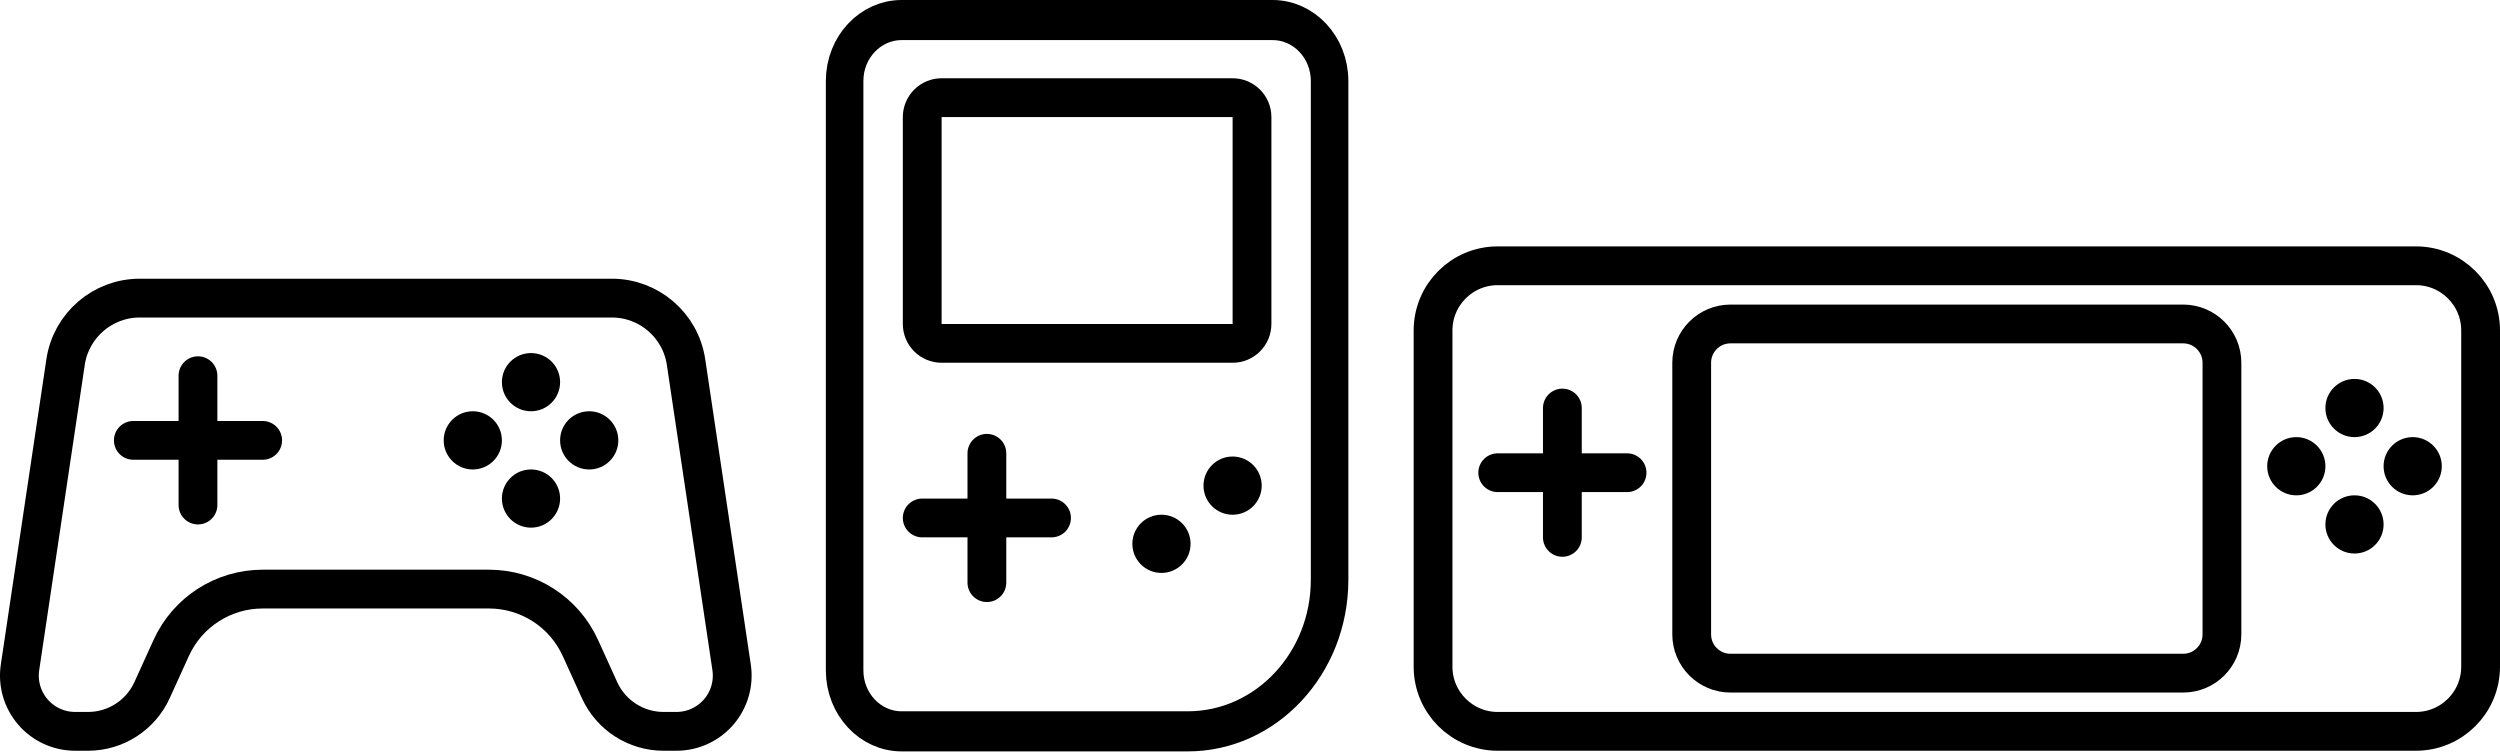
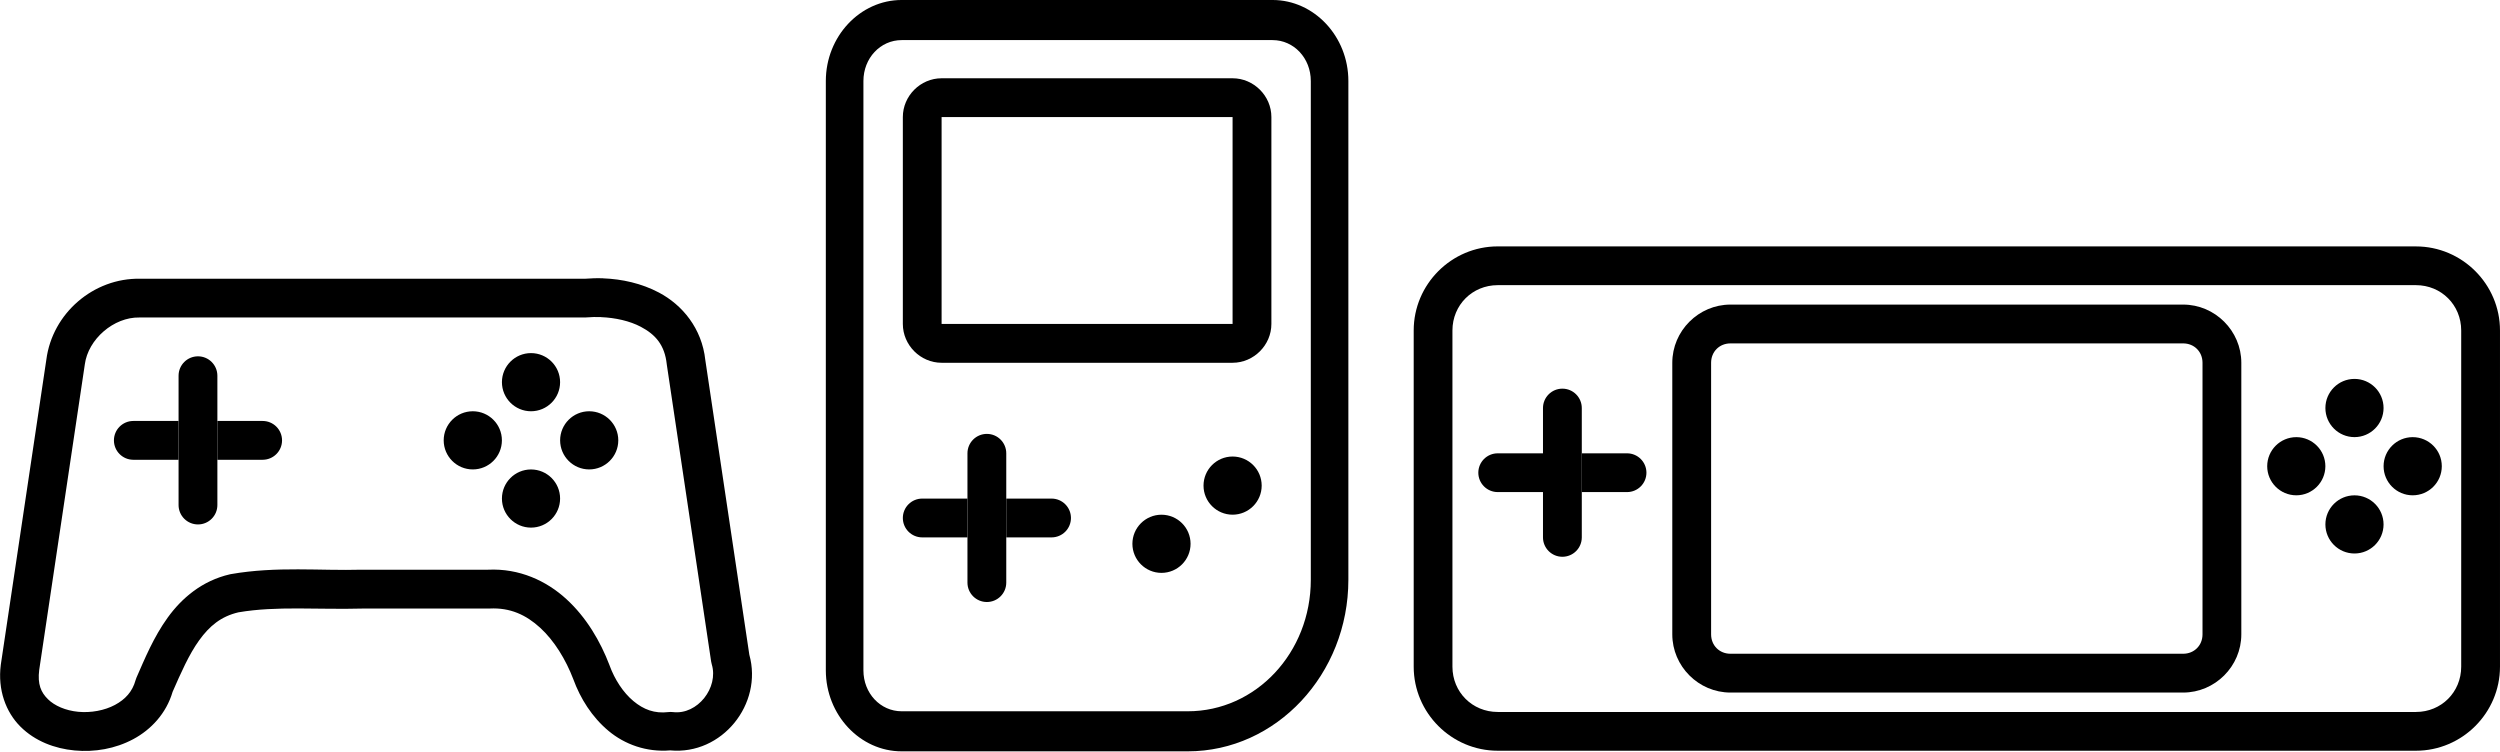
<svg xmlns="http://www.w3.org/2000/svg" viewBox="0 0 102.293 30.745" version="1.1" id="svg1">
  <defs id="defs1" />
  <g id="layer1" transform="translate(-50.5354,-124.8833)">
-     <path style="fill:none;stroke:currentColor;stroke-width:6;stroke-linecap:round;stroke-linejoin:round;stroke-miterlimit:2" d="m 1800.524,1173.89 -7.048,47.219 A 8.618,8.618 49.244 0 0 1802,1231 h 2 a 10.871,10.871 147.222 0 0 9.897,-6.373 l 2.965,-6.524 A 15.53,15.53 147.222 0 1 1831,1209 h 35 a 15.53,15.53 32.778 0 1 14.138,9.104 l 2.965,6.524 A 10.871,10.871 32.778 0 0 1893,1231 h 2 a 8.618,8.618 130.756 0 0 8.524,-9.89 l -7.048,-47.219 A 11.603,11.603 40.756 0 0 1885,1164 h -73 a 11.603,11.603 139.244 0 0 -11.476,9.89 z" id="path198" transform="matrix(0.2645833,0,0,0.2645833,-423.1699,-170.8942)" />
-     <path style="fill:#c5eee1;fill-opacity:1;stroke:currentColor;stroke-width:1.587;stroke-linecap:round;stroke-linejoin:round;stroke-miterlimit:2" d="m 55.991,142.902 h 5.292" id="path200" />
-     <path style="fill:#c5eee1;fill-opacity:1;stroke:currentColor;stroke-width:1.587;stroke-linecap:round;stroke-linejoin:round;stroke-miterlimit:2" d="m 58.636,140.256 v 5.292" id="path201" />
-     <path style="fill:#c5eee1;fill-opacity:1;stroke:currentColor;stroke-width:1.587;stroke-linecap:round;stroke-linejoin:round;stroke-miterlimit:2" d="m 111.818,144.225 h 5.292" id="path200-2" />
-     <path style="fill:#c5eee1;fill-opacity:1;stroke:currentColor;stroke-width:1.587;stroke-linecap:round;stroke-linejoin:round;stroke-miterlimit:2" d="m 114.463,141.579 v 5.292" id="path201-6" />
-     <circle style="fill:currentColor;fill-opacity:1;stroke:none;stroke-width:1.587;stroke-linecap:round;stroke-linejoin:round;stroke-miterlimit:2" id="path202" cx="69.881" cy="142.902" r="1.191" />
-     <circle style="fill:currentColor;fill-opacity:1;stroke:none;stroke-width:1.587;stroke-linecap:round;stroke-linejoin:round;stroke-miterlimit:2" id="circle202" cx="74.644" cy="142.902" r="1.191" />
-     <g id="g204" transform="matrix(0,0.2645833,-0.2645833,0,384.2062,-352.266)" style="fill:currentColor;fill-opacity:1">
-       <circle style="opacity:1;fill:currentColor;fill-opacity:1;stroke-width:6;stroke-linecap:round;stroke-linejoin:round;stroke-miterlimit:2" id="circle203" cx="1862.5" cy="1179" r="4.5" />
-       <circle style="opacity:1;fill:currentColor;fill-opacity:1;stroke-width:6;stroke-linecap:round;stroke-linejoin:round;stroke-miterlimit:2" id="circle204" cx="1880.5" cy="1179" r="4.5" />
-     </g>
-     <rect style="fill:none;fill-opacity:1;stroke:currentColor;stroke-width:1.587;stroke-linecap:round;stroke-linejoin:round;stroke-miterlimit:2;stroke-opacity:1" id="rect205" width="42.863" height="19.05" x="109.172" y="135.758" rx="2.646" ry="2.646" />
-     <rect style="fill:none;fill-opacity:1;stroke:currentColor;stroke-width:1.587;stroke-linecap:round;stroke-linejoin:round;stroke-miterlimit:2;stroke-opacity:1" id="rect211" width="21.696" height="14.288" x="119.755" y="138.139" rx="1.587" ry="1.587" />
-     <circle style="fill:currentColor;fill-opacity:1;stroke:none;stroke-width:1.587;stroke-linecap:round;stroke-linejoin:round;stroke-miterlimit:2" id="circle211" cx="144.494" cy="143.96" r="1.191" />
-     <circle style="fill:currentColor;fill-opacity:1;stroke:none;stroke-width:1.587;stroke-linecap:round;stroke-linejoin:round;stroke-miterlimit:2" id="circle212" cx="149.256" cy="143.96" r="1.191" />
-     <g id="g214" transform="matrix(0,0.2645833,-0.2645833,0,458.8187,-351.2077)" style="fill:currentColor;fill-opacity:1">
-       <circle style="opacity:1;fill:currentColor;fill-opacity:1;stroke-width:6;stroke-linecap:round;stroke-linejoin:round;stroke-miterlimit:2" id="circle213" cx="1862.5" cy="1179" r="4.5" />
-       <circle style="opacity:1;fill:currentColor;fill-opacity:1;stroke-width:6;stroke-linecap:round;stroke-linejoin:round;stroke-miterlimit:2" id="circle214" cx="1880.5" cy="1179" r="4.5" />
-     </g>
-     <path style="fill:none;stroke:currentColor;stroke-width:6.579;stroke-linecap:round;stroke-linejoin:round;stroke-miterlimit:2" d="M 1793,1131.304 V 1228 a 10,10 45 0 0 10,10 h 50.13 a 24.87,24.87 135 0 0 24.87,-24.87 l 0,-81.826 a 10,10 45 0 0 -10,-10 h -65 a 10,10 135 0 0 -10,10 z" id="path215-2" transform="matrix(0.2334559,0,0,0.2494023,-333.4916,-153.9522)" />
-     <path style="fill:#c5eee1;fill-opacity:1;stroke:currentColor;stroke-width:1.587;stroke-linecap:round;stroke-linejoin:round;stroke-miterlimit:2" d="M 88.27,146.077 H 93.561" id="path222" />
-     <path style="fill:#c5eee1;fill-opacity:1;stroke:currentColor;stroke-width:1.587;stroke-linecap:round;stroke-linejoin:round;stroke-miterlimit:2" d="m 90.916,143.431 v 5.292" id="path223" />
-     <circle style="fill:currentColor;fill-opacity:1;stroke:none;stroke-width:1.587;stroke-linecap:round;stroke-linejoin:round;stroke-miterlimit:2" id="path202-7" cx="98.059" cy="147.135" r="1.191" />
-     <circle style="fill:currentColor;fill-opacity:1;stroke-width:1.587;stroke-linecap:round;stroke-linejoin:round;stroke-miterlimit:2" id="circle203-5" cx="144.754" cy="-100.97" r="1.191" transform="rotate(90)" />
-     <rect style="fill:none;fill-opacity:1;stroke:currentColor;stroke-width:1.587;stroke-linecap:round;stroke-linejoin:round;stroke-miterlimit:2;stroke-opacity:1" id="rect223" width="13.494" height="10.054" x="88.27" y="128.879" rx="0.794" ry="0.794" />
+     <path d="m 75.207,136.27 c -0.245,-0.009 -0.488,-4e-5 -0.727,0.018 H 74.438 56.272 c -1.91,-0.037 -3.595,1.414 -3.84,3.309 -0.621,4.159 -1.242,8.319 -1.863,12.479 a 0.794,0.794 0 0 0 -0.002,0.016 c -0.13,1.013 0.206,1.927 0.805,2.523 0.599,0.597 1.402,0.898 2.217,0.975 0.815,0.077 1.661,-0.067 2.4,-0.463 0.724,-0.388 1.349,-1.049 1.609,-1.936 0.336,-0.766 0.668,-1.528 1.086,-2.107 0.425,-0.589 0.895,-0.979 1.607,-1.146 1.565,-0.268 3.264,-0.104 5.059,-0.154 h 5.193 a 0.794,0.794 0 0 0 0.037,-0.002 c 0.833,-0.04 1.481,0.26 2.059,0.789 0.578,0.529 1.048,1.302 1.354,2.102 0.289,0.791 0.764,1.552 1.445,2.119 0.658,0.548 1.547,0.876 2.52,0.795 2.121,0.199 3.8,-1.896 3.238,-3.914 -0.6,-4.019 -1.201,-8.038 -1.801,-12.057 -0.14,-1.297 -0.939,-2.255 -1.898,-2.762 -0.714,-0.377 -1.51,-0.553 -2.289,-0.582 z m -0.078,1.59 c 0.587,0.024 1.175,0.156 1.627,0.395 0.602,0.318 0.976,0.745 1.061,1.529 a 0.794,0.794 0 0 0 0.004,0.031 c 0.604,4.045 1.209,8.09 1.812,12.135 a 0.794,0.794 0 0 0 0.025,0.113 c 0.291,0.953 -0.583,2.079 -1.586,1.957 a 0.794,0.794 0 0 0 -0.189,0 c -0.567,0.068 -1.013,-0.104 -1.43,-0.451 -0.417,-0.347 -0.767,-0.885 -0.973,-1.451 a 0.794,0.794 0 0 0 -0.004,-0.012 c -0.374,-0.98 -0.945,-1.958 -1.766,-2.709 -0.82,-0.751 -1.926,-1.264 -3.205,-1.203 h -5.156 a 0.794,0.794 0 0 0 -0.023,0 c -1.671,0.049 -3.471,-0.147 -5.34,0.18 a 0.794,0.794 0 0 0 -0.041,0.008 c -1.145,0.264 -1.975,0.978 -2.549,1.773 -0.574,0.796 -0.938,1.682 -1.275,2.451 a 0.794,0.794 0 0 0 -0.039,0.109 c -0.127,0.465 -0.418,0.784 -0.844,1.012 -0.426,0.228 -0.984,0.33 -1.5,0.281 -0.516,-0.049 -0.972,-0.246 -1.246,-0.52 -0.274,-0.273 -0.428,-0.599 -0.352,-1.195 0.621,-4.159 1.242,-8.319 1.863,-12.479 a 0.794,0.794 0 0 0 0.002,-0.016 c 0.135,-1.039 1.186,-1.944 2.234,-1.924 a 0.794,0.794 0 0 0 0.016,0 h 18.225 a 0.794,0.794 0 0 0 0.066,-0.004 c 0.191,-0.016 0.386,-0.02 0.582,-0.012 z" style="baseline-shift:baseline;display:inline;overflow:visible;opacity:1;vector-effect:none;fill:currentColor;stroke-linecap:round;stroke-linejoin:round;stroke-miterlimit:2;enable-background:accumulate;stop-color:#000000;stop-opacity:1" id="path13" />
+     <path d="" style="baseline-shift:baseline;display:inline;overflow:visible;vector-effect:none;fill:#c5eee1;stroke-linecap:round;stroke-linejoin:round;stroke-miterlimit:2;enable-background:accumulate;stop-color:#000000;stop-opacity:1" id="path12" />
+     <path d="m 55.99,142.108 a 0.794,0.794 0 0 0 -0.793,0.795 0.794,0.794 0 0 0 0.793,0.793 h 1.852 v -1.588 z m 3.439,0 v 1.588 h 1.852 a 0.794,0.794 0 0 0 0.795,-0.793 0.794,0.794 0 0 0 -0.795,-0.795 z" style="baseline-shift:baseline;display:inline;overflow:visible;vector-effect:none;fill:currentColor;stroke-linecap:round;stroke-linejoin:round;stroke-miterlimit:2;enable-background:accumulate;stop-color:#000000;stop-opacity:1" id="path11" />
+     <path d="" style="baseline-shift:baseline;display:inline;overflow:visible;vector-effect:none;fill:#c5eee1;stroke-linecap:round;stroke-linejoin:round;stroke-miterlimit:2;enable-background:accumulate;stop-color:#000000;stop-opacity:1" id="path10" />
+     <path d="m 58.637,139.463 a 0.794,0.794 0 0 0 -0.795,0.793 v 5.291 a 0.794,0.794 0 0 0 0.795,0.795 0.794,0.794 0 0 0 0.793,-0.795 v -5.291 a 0.794,0.794 0 0 0 -0.793,-0.793 z" style="baseline-shift:baseline;display:inline;overflow:visible;vector-effect:none;fill:currentColor;stroke-linecap:round;stroke-linejoin:round;stroke-miterlimit:2;enable-background:accumulate;stop-color:#000000;stop-opacity:1" id="path9" />
+     <path d="" style="baseline-shift:baseline;display:inline;overflow:visible;vector-effect:none;fill:#c5eee1;stroke-linecap:round;stroke-linejoin:round;stroke-miterlimit:2;enable-background:accumulate;stop-color:#000000;stop-opacity:1" id="path31" />
+     <path d="m 111.819,143.432 a 0.794,0.794 0 0 0 -0.795,0.793 0.794,0.794 0 0 0 0.795,0.793 h 1.852 v -1.586 z m 3.439,0 v 1.586 h 1.852 a 0.794,0.794 0 0 0 0.793,-0.793 0.794,0.794 0 0 0 -0.793,-0.793 z" style="baseline-shift:baseline;display:inline;overflow:visible;vector-effect:none;fill:currentColor;stroke-linecap:round;stroke-linejoin:round;stroke-miterlimit:2;enable-background:accumulate;stop-color:#000000;stop-opacity:1" id="path30" />
+     <path d="" style="baseline-shift:baseline;display:inline;overflow:visible;vector-effect:none;fill:#c5eee1;stroke-linecap:round;stroke-linejoin:round;stroke-miterlimit:2;enable-background:accumulate;stop-color:#000000;stop-opacity:1" id="path29" />
+     <path d="m 114.463,140.786 a 0.794,0.794 0 0 0 -0.793,0.793 v 5.293 a 0.794,0.794 0 0 0 0.793,0.793 0.794,0.794 0 0 0 0.795,-0.793 v -5.293 a 0.794,0.794 0 0 0 -0.795,-0.793 z" style="baseline-shift:baseline;display:inline;overflow:visible;vector-effect:none;fill:currentColor;stroke-linecap:round;stroke-linejoin:round;stroke-miterlimit:2;enable-background:accumulate;stop-color:#000000;stop-opacity:1" id="path28" />
+     <path d="m 69.881,141.711 a 1.191,1.191 0 0 0 -1.191,1.189 1.191,1.191 0 0 0 1.191,1.191 1.191,1.191 0 0 0 1.191,-1.191 1.191,1.191 0 0 0 -1.191,-1.189 z" style="fill:currentColor;stroke-width:1.587;stroke-linecap:round;stroke-linejoin:round;stroke-miterlimit:2" id="path8" />
+     <path d="m 74.643,141.711 a 1.191,1.191 0 0 0 -1.189,1.189 1.191,1.191 0 0 0 1.189,1.191 1.191,1.191 0 0 0 1.191,-1.191 1.191,1.191 0 0 0 -1.191,-1.189 z" style="fill:currentColor;stroke-width:1.587;stroke-linecap:round;stroke-linejoin:round;stroke-miterlimit:2" id="path7" />
+     <path d="m 72.262,139.331 a 1.191,1.191 0 0 0 -1.189,1.189 1.191,1.191 0 0 0 1.189,1.191 1.191,1.191 0 0 0 1.191,-1.191 1.191,1.191 0 0 0 -1.191,-1.189 z" style="opacity:1;fill:currentColor;stroke-width:6;stroke-linecap:round;stroke-linejoin:round;stroke-miterlimit:2" id="path6" />
+     <path d="m 72.262,144.092 a 1.191,1.191 0 0 0 -1.189,1.191 1.191,1.191 0 0 0 1.189,1.189 1.191,1.191 0 0 0 1.191,-1.189 1.191,1.191 0 0 0 -1.191,-1.191 z" style="opacity:1;fill:currentColor;stroke-width:6;stroke-linecap:round;stroke-linejoin:round;stroke-miterlimit:2" id="path5" />
+     <path d="m 111.819,134.965 c -1.892,0 -3.439,1.548 -3.439,3.439 v 13.758 c 0,1.892 1.548,3.439 3.439,3.439 h 37.57 c 1.892,0 3.439,-1.548 3.439,-3.439 V 138.405 c 0,-1.892 -1.548,-3.439 -3.439,-3.439 z m 0,1.586 h 37.57 c 1.04,0 1.852,0.814 1.852,1.854 v 13.758 c 0,1.04 -0.812,1.852 -1.852,1.852 h -37.57 c -1.04,0 -1.854,-0.812 -1.854,-1.852 V 138.405 c 0,-1.04 0.814,-1.854 1.854,-1.854 z" style="baseline-shift:baseline;display:inline;overflow:visible;opacity:1;vector-effect:none;fill:currentColor;stroke-linecap:round;stroke-linejoin:round;stroke-miterlimit:2;enable-background:accumulate;stop-color:#000000;stop-opacity:1" id="path27" />
+     <path d="m 121.342,137.346 c -1.305,0 -2.381,1.075 -2.381,2.381 v 11.113 c 0,1.305 1.075,2.381 2.381,2.381 h 18.521 c 1.305,0 2.381,-1.075 2.381,-2.381 v -11.113 c 0,-1.305 -1.075,-2.381 -2.381,-2.381 z m 0,1.588 h 18.521 c 0.453,0 0.793,0.34 0.793,0.793 v 11.113 c 0,0.453 -0.34,0.793 -0.793,0.793 h -18.521 c -0.453,0 -0.793,-0.34 -0.793,-0.793 v -11.113 c 0,-0.453 0.34,-0.793 0.793,-0.793 z" style="baseline-shift:baseline;display:inline;overflow:visible;opacity:1;vector-effect:none;fill:currentColor;stroke-linecap:round;stroke-linejoin:round;stroke-miterlimit:2;enable-background:accumulate;stop-color:#000000;stop-opacity:1" id="path26" />
+     <path d="m 144.494,142.77 a 1.191,1.191 0 0 0 -1.191,1.189 1.191,1.191 0 0 0 1.191,1.191 1.191,1.191 0 0 0 1.189,-1.191 1.191,1.191 0 0 0 -1.189,-1.189 z" style="fill:currentColor;stroke-width:1.587;stroke-linecap:round;stroke-linejoin:round;stroke-miterlimit:2" id="path25" />
+     <path d="m 149.256,142.77 a 1.191,1.191 0 0 0 -1.191,1.189 1.191,1.191 0 0 0 1.191,1.191 1.191,1.191 0 0 0 1.191,-1.191 1.191,1.191 0 0 0 -1.191,-1.189 z" style="fill:currentColor;stroke-width:1.587;stroke-linecap:round;stroke-linejoin:round;stroke-miterlimit:2" id="path24" />
+     <path d="m 146.875,140.387 a 1.191,1.191 0 0 0 -1.191,1.191 1.191,1.191 0 0 0 1.191,1.191 1.191,1.191 0 0 0 1.189,-1.191 1.191,1.191 0 0 0 -1.189,-1.191 z" style="opacity:1;fill:currentColor;stroke-width:6;stroke-linecap:round;stroke-linejoin:round;stroke-miterlimit:2" id="path23" />
+     <path d="m 146.875,145.151 a 1.191,1.191 0 0 0 -1.191,1.189 1.191,1.191 0 0 0 1.191,1.191 1.191,1.191 0 0 0 1.189,-1.191 1.191,1.191 0 0 0 -1.189,-1.189 z" style="opacity:1;fill:currentColor;stroke-width:6;stroke-linecap:round;stroke-linejoin:round;stroke-miterlimit:2" id="path22" />
+     <path d="m 87.43,124.883 c -1.704,0 -3.104,1.494 -3.104,3.314 v 24.115 c 0,1.821 1.399,3.314 3.104,3.314 h 11.703 c 3.622,-2e-5 6.574,-3.153 6.574,-7.021 v -20.408 c 0,-1.821 -1.399,-3.314 -3.104,-3.314 z m 0,1.641 h 15.174 c 0.874,0 1.566,0.74 1.566,1.674 v 20.408 c 0,2.982 -2.246,5.381 -5.037,5.381 H 87.43 c -0.874,0 -1.566,-0.74 -1.566,-1.674 v -24.115 c 0,-0.934 0.692,-1.674 1.566,-1.674 z" style="baseline-shift:baseline;display:inline;overflow:visible;opacity:1;vector-effect:none;fill:currentColor;stroke-linecap:round;stroke-linejoin:round;stroke-miterlimit:2;enable-background:accumulate;stop-color:#000000;stop-opacity:1" id="path21" />
+     <path d="" style="baseline-shift:baseline;display:inline;overflow:visible;vector-effect:none;fill:#c5eee1;stroke-linecap:round;stroke-linejoin:round;stroke-miterlimit:2;enable-background:accumulate;stop-color:#000000;stop-opacity:1" id="path20" />
+     <path d="m 88.27,145.284 a 0.794,0.794 0 0 0 -0.793,0.793 0.794,0.794 0 0 0 0.793,0.795 h 1.852 v -1.588 z m 3.439,0 v 1.588 h 1.852 a 0.794,0.794 0 0 0 0.795,-0.795 0.794,0.794 0 0 0 -0.795,-0.793 z" style="baseline-shift:baseline;display:inline;overflow:visible;vector-effect:none;fill:currentColor;stroke-linecap:round;stroke-linejoin:round;stroke-miterlimit:2;enable-background:accumulate;stop-color:#000000;stop-opacity:1" id="path19" />
+     <path d="" style="baseline-shift:baseline;display:inline;overflow:visible;vector-effect:none;fill:#c5eee1;stroke-linecap:round;stroke-linejoin:round;stroke-miterlimit:2;enable-background:accumulate;stop-color:#000000;stop-opacity:1" id="path18" />
+     <path d="m 90.916,142.637 a 0.794,0.794 0 0 0 -0.795,0.795 v 5.291 a 0.794,0.794 0 0 0 0.795,0.793 0.794,0.794 0 0 0 0.793,-0.793 v -5.291 a 0.794,0.794 0 0 0 -0.793,-0.795 z" style="baseline-shift:baseline;display:inline;overflow:visible;vector-effect:none;fill:currentColor;stroke-linecap:round;stroke-linejoin:round;stroke-miterlimit:2;enable-background:accumulate;stop-color:#000000;stop-opacity:1" id="path17" />
+     <path d="m 98.059,145.944 a 1.191,1.191 0 0 0 -1.189,1.191 1.191,1.191 0 0 0 1.189,1.189 1.191,1.191 0 0 0 1.191,-1.189 1.191,1.191 0 0 0 -1.191,-1.191 z" style="fill:currentColor;stroke-width:1.587;stroke-linecap:round;stroke-linejoin:round;stroke-miterlimit:2" id="path16" />
+     <path d="m 100.969,143.563 a 1.191,1.191 0 0 0 -1.189,1.191 1.191,1.191 0 0 0 1.189,1.189 1.191,1.191 0 0 0 1.191,-1.189 1.191,1.191 0 0 0 -1.191,-1.191 z" style="fill:currentColor;stroke-width:1.587;stroke-linecap:round;stroke-linejoin:round;stroke-miterlimit:2" id="path15" />
+     <path d="m 89.063,128.086 c -0.866,0 -1.586,0.72 -1.586,1.586 v 8.467 c 0,0.866 0.72,1.588 1.586,1.588 H 100.969 c 0.866,0 1.588,-0.722 1.588,-1.588 v -8.467 c 0,-0.866 -0.722,-1.586 -1.588,-1.586 z m 0,1.586 H 100.969 v 8.467 H 89.063 Z" style="baseline-shift:baseline;display:inline;overflow:visible;opacity:1;vector-effect:none;fill:currentColor;stroke-linecap:round;stroke-linejoin:round;stroke-miterlimit:2;enable-background:accumulate;stop-color:#000000;stop-opacity:1" id="path14" />
  </g>
</svg>
